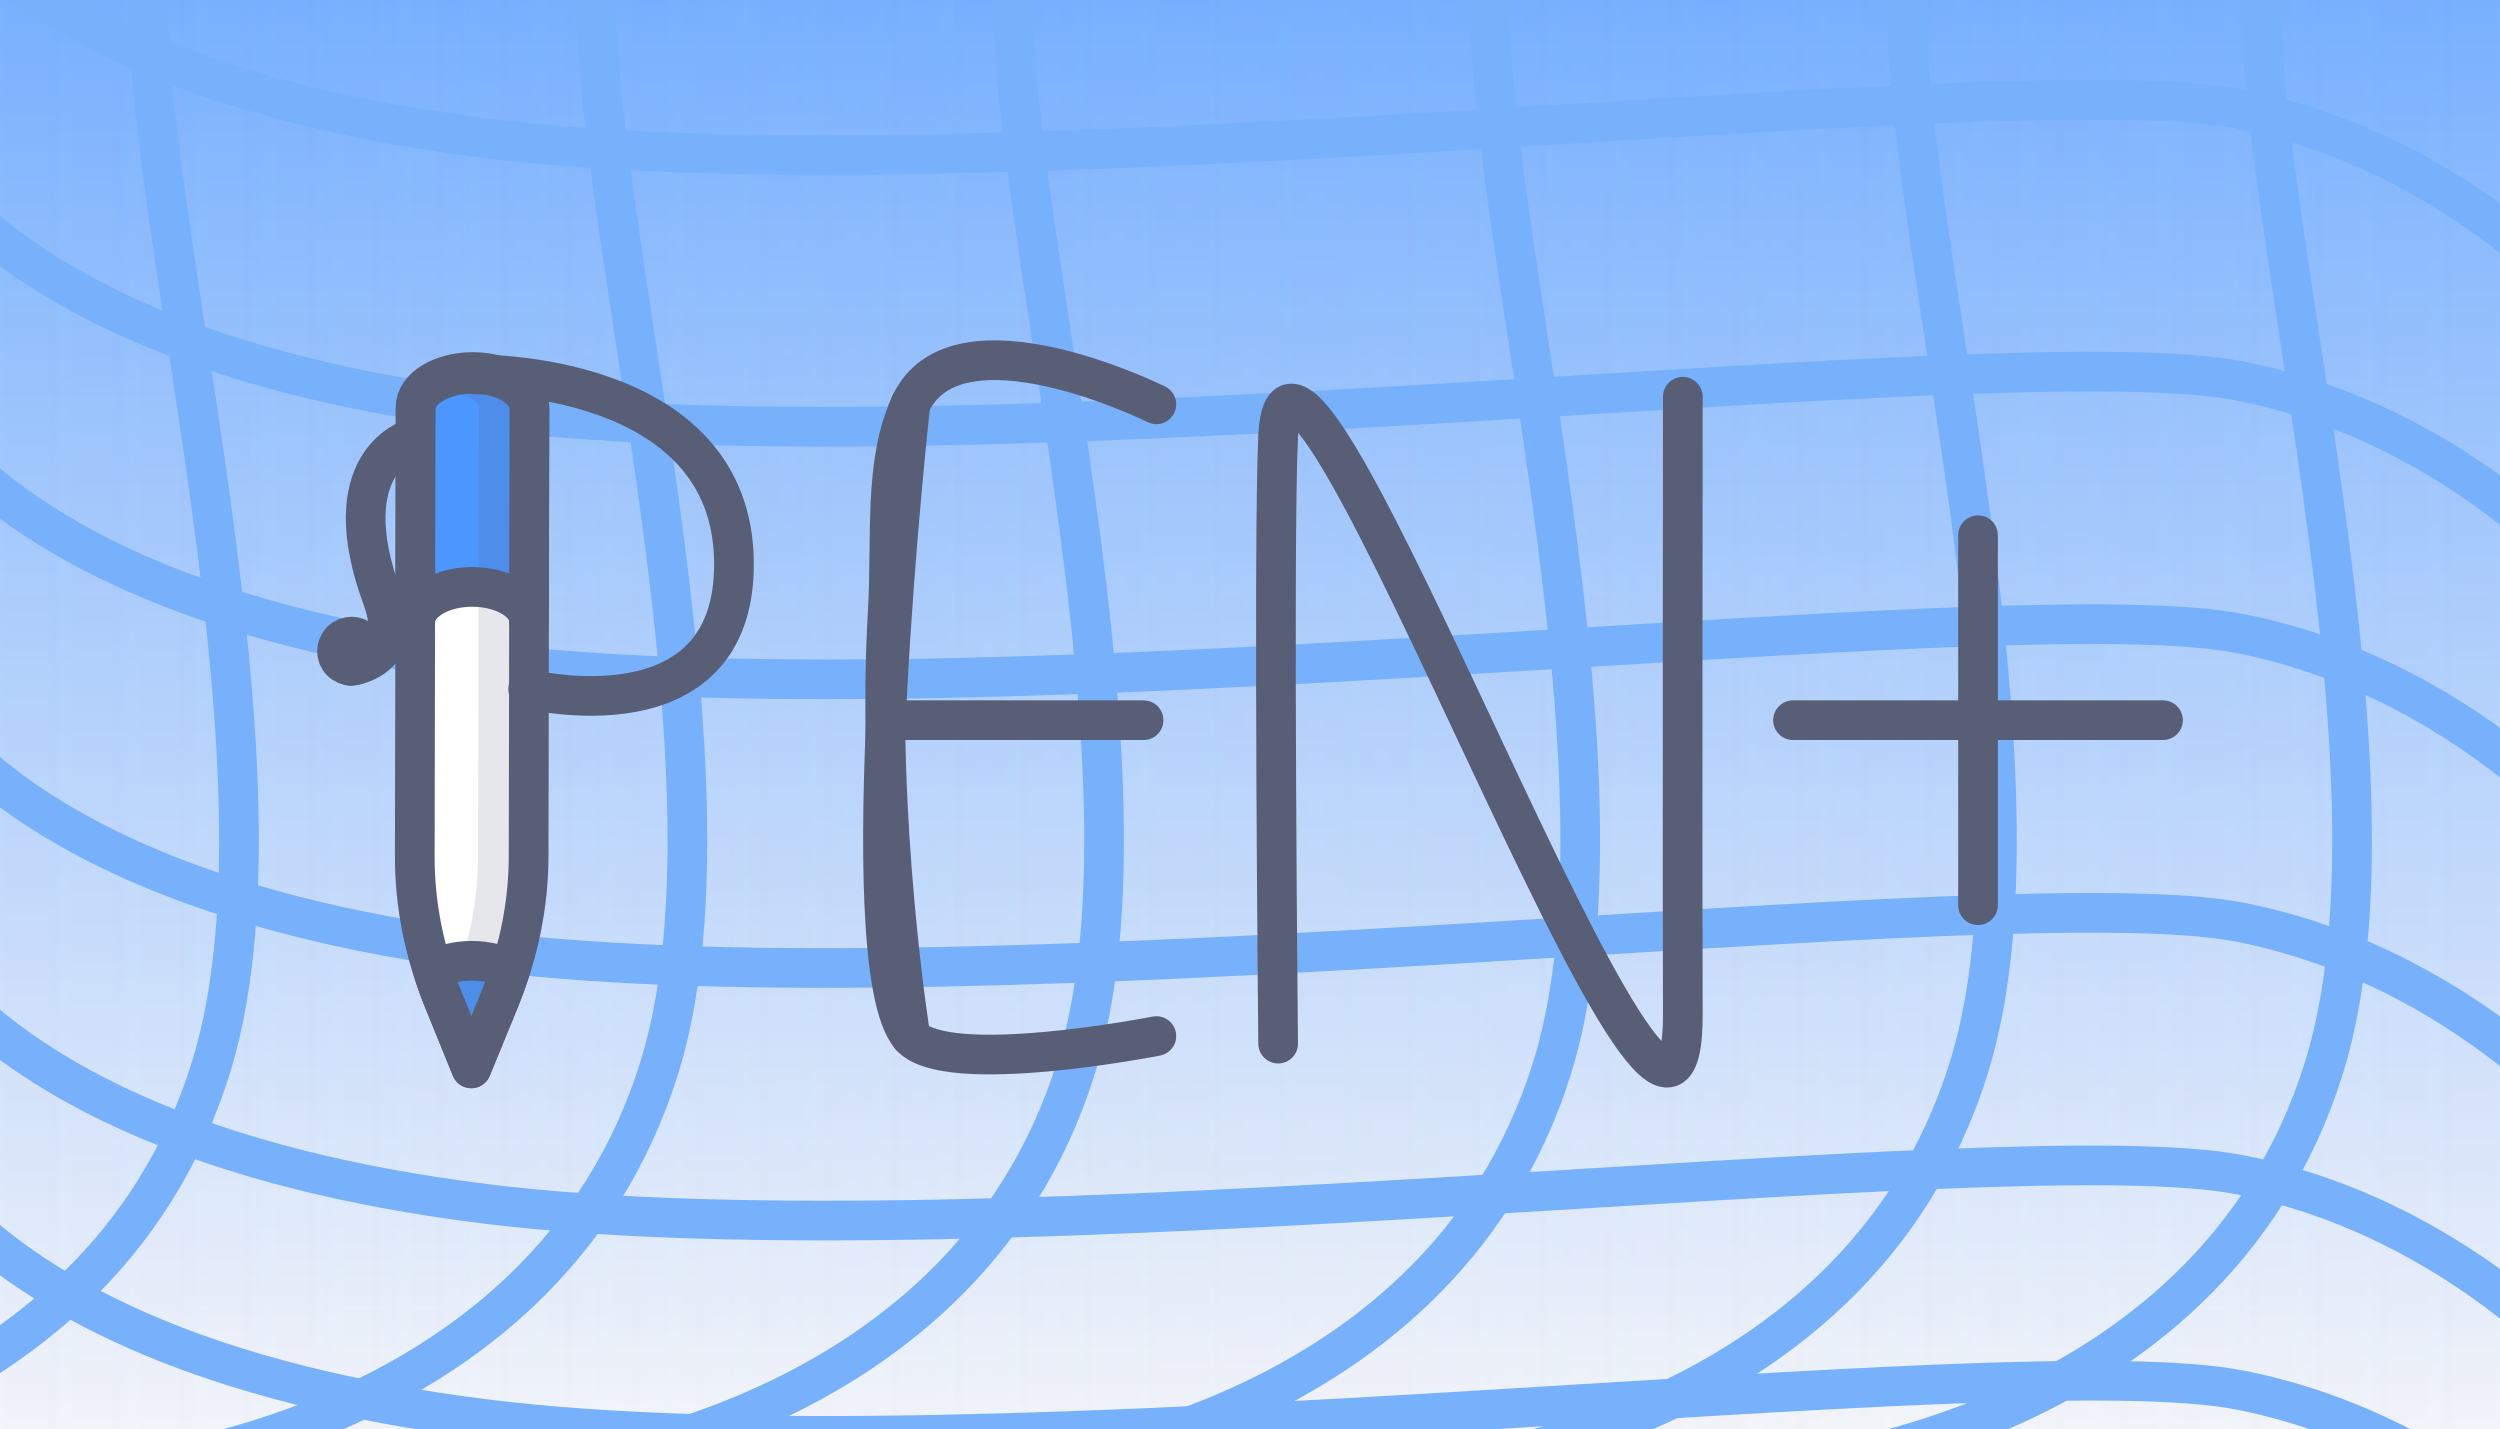
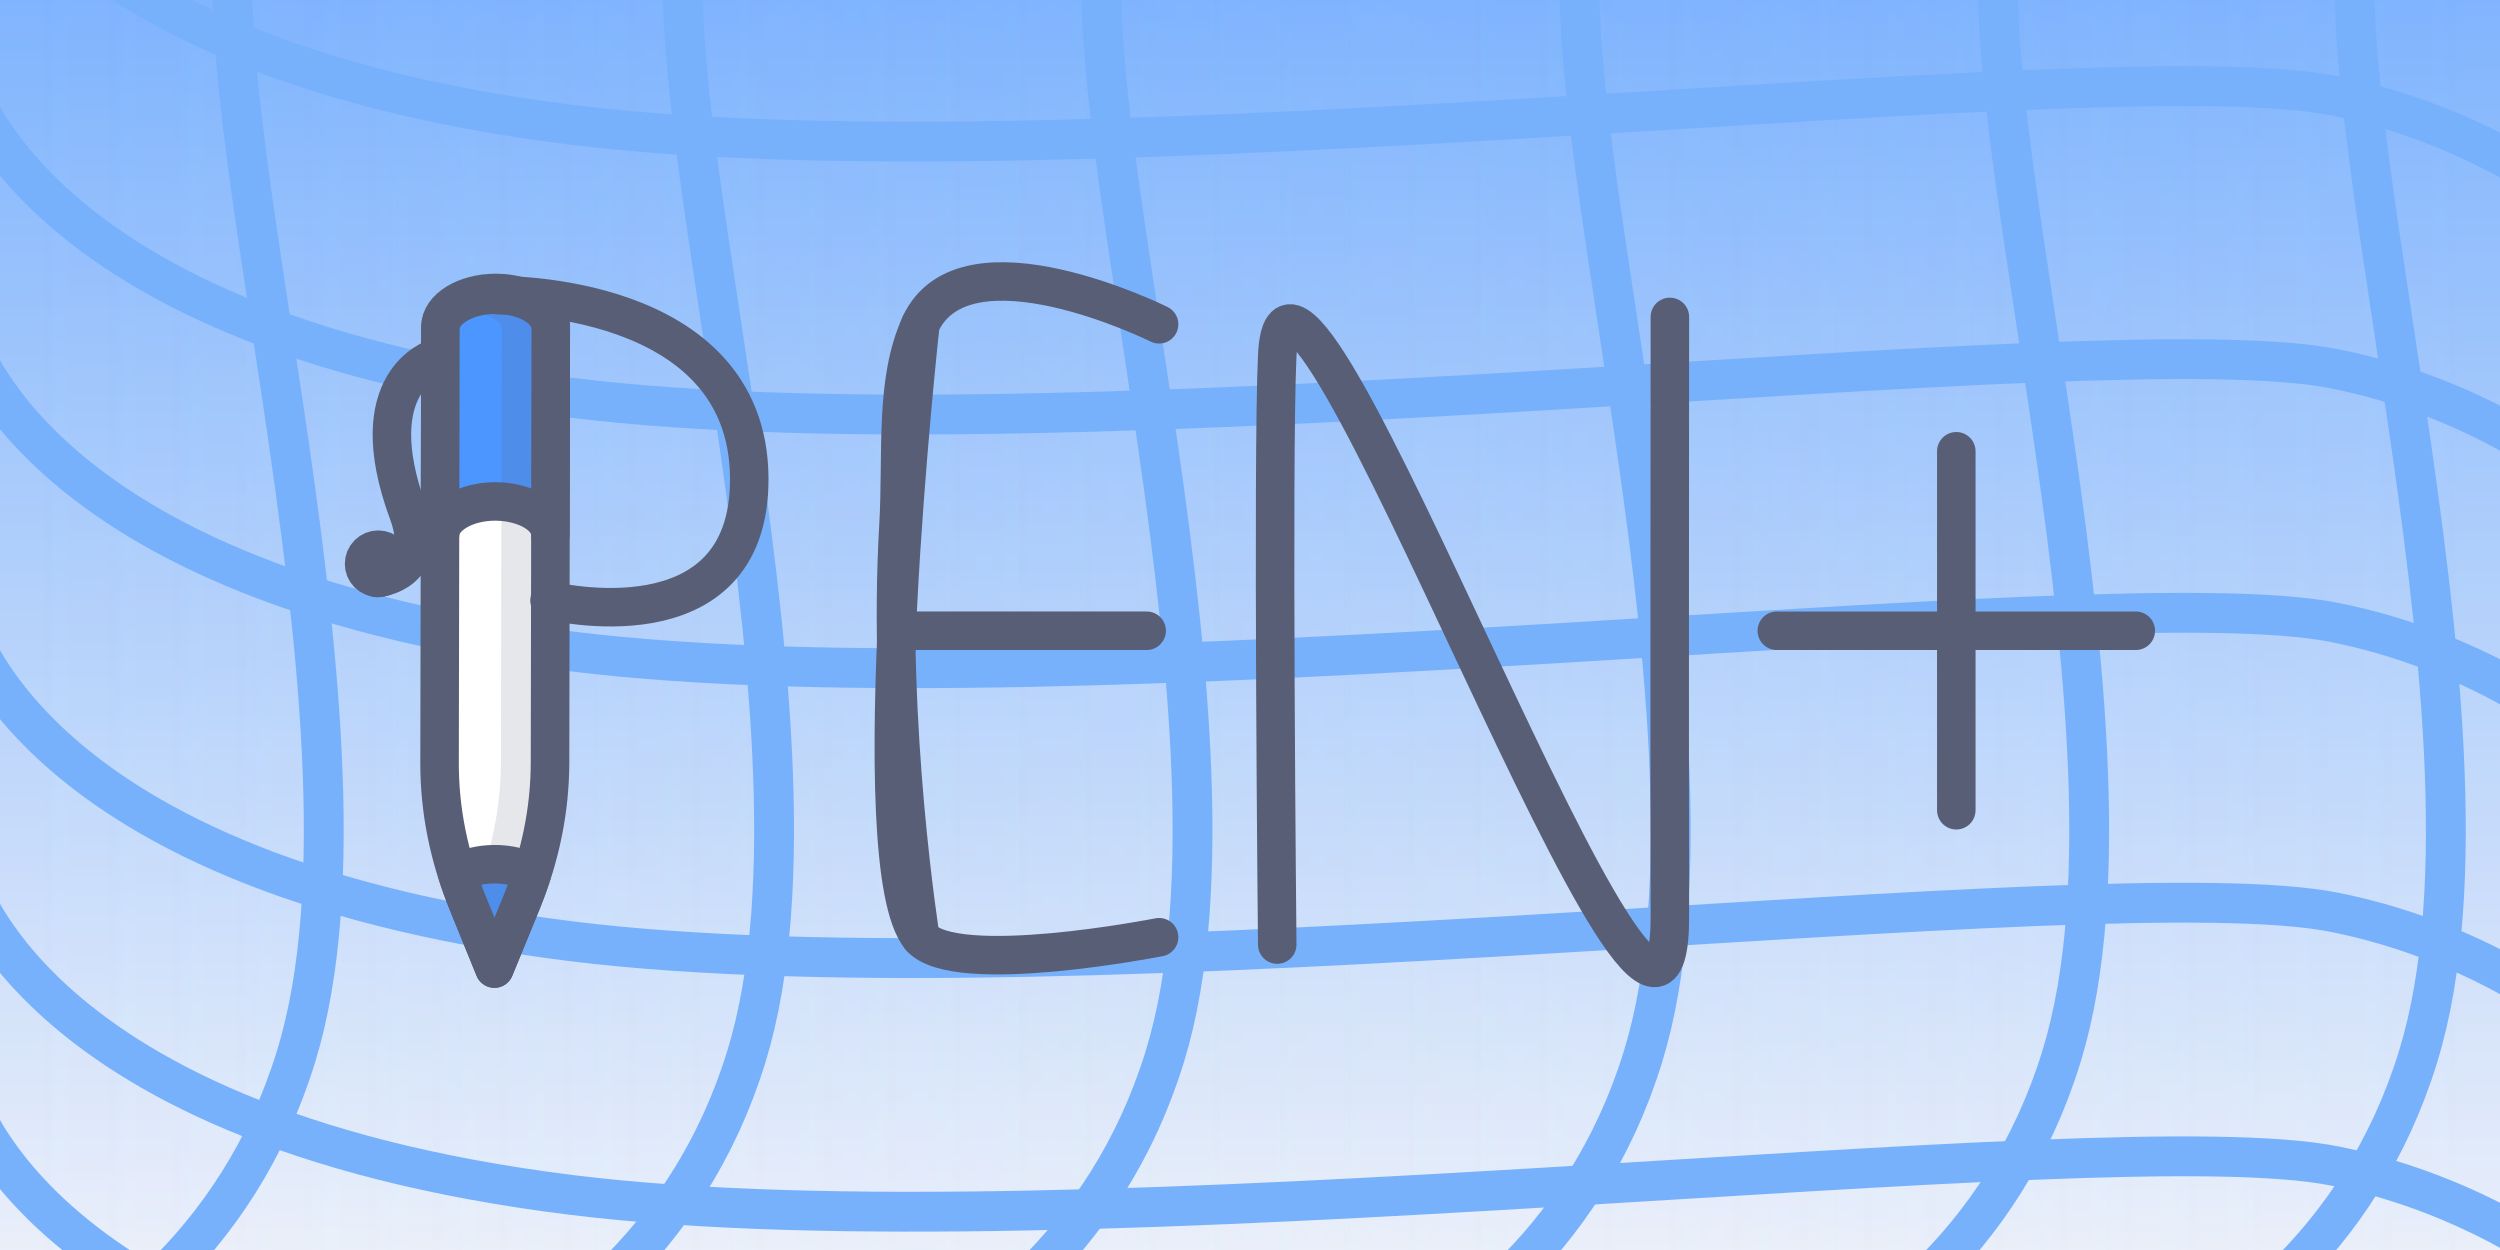
- <svg xmlns="http://www.w3.org/2000/svg" version="1.1" width="630" height="360" viewBox="0,0,630,360">
+ <svg xmlns="http://www.w3.org/2000/svg" width="600" height="300">
  <defs>
-     <linearGradient x1="315" y1="0" x2="315" y2="360" gradientUnits="userSpaceOnUse" id="color-1">
+     <linearGradient id="a" x1="315" x2="315" y1="0" y2="360" gradientUnits="userSpaceOnUse">
      <stop offset="0" stop-color="#5fa2ff" />
      <stop offset="1" stop-color="#f1f3f9" />
    </linearGradient>
-     <linearGradient x1="675" y1="180" x2="-45" y2="180" gradientUnits="userSpaceOnUse" id="color-2">
+     <linearGradient id="b" x1="675" x2="-45" y1="180" y2="180" gradientUnits="userSpaceOnUse">
      <stop offset="0" stop-color="#f2f4fa" stop-opacity="0" />
-       <stop offset="1" stop-color="#f2f4fa" stop-opacity="0.173" />
+       <stop offset="1" stop-color="#f2f4fa" stop-opacity=".173" />
    </linearGradient>
-     <linearGradient x1="-45" y1="180" x2="675" y2="180" gradientUnits="userSpaceOnUse" id="color-3">
+     <linearGradient id="c" x1="-45" x2="675" y1="180" y2="180" gradientUnits="userSpaceOnUse">
      <stop offset="0" stop-color="#f2f4fa" stop-opacity="0" />
-       <stop offset="1" stop-color="#f2f4fa" stop-opacity="0.173" />
+       <stop offset="1" stop-color="#f2f4fa" stop-opacity=".173" />
    </linearGradient>
  </defs>
-   <g transform="translate(0,0)">
-     <g data-paper-data="{&quot;isPaintingLayer&quot;:true}" stroke-miterlimit="10" stroke-dasharray="" stroke-dashoffset="0" style="mix-blend-mode: normal">
-       <g fill-rule="nonzero" stroke="none" stroke-width="0.723" stroke-linecap="butt" stroke-linejoin="miter">
-         <path d="M-45,360v-360h720v360z" fill="url(#color-1)" />
-         <path d="M-45,360v-360h720v360z" data-paper-data="{&quot;index&quot;:null}" fill="url(#color-2)" />
-         <path d="M-45,360v-360h720v360z" fill="url(#color-3)" />
-       </g>
-       <g fill="none" fill-rule="nonzero" stroke="#77b1fc" stroke-width="10" stroke-linecap="round" stroke-linejoin="miter">
-         <path d="M25.5,371c0,0 111.591,-7.504 140.768,-102.351c26.113,-84.888 -31.101,-255.691 -11.984,-294.343c20.131,-40.704 99.216,-64.306 99.216,-64.306" />
-         <path d="M130.5,371c0,0 111.591,-7.504 140.768,-102.351c26.113,-84.888 -31.101,-255.691 -11.984,-294.343c20.131,-40.704 99.216,-64.306 99.216,-64.306" />
-         <path d="M250.5,371c0,0 111.591,-7.504 140.768,-102.351c26.113,-84.888 -31.101,-255.691 -11.984,-294.343c20.131,-40.704 99.216,-64.306 99.216,-64.306" />
-         <path d="M355.5,371c0,0 111.591,-7.504 140.768,-102.351c26.113,-84.888 -31.101,-255.691 -11.984,-294.343c20.131,-40.704 99.216,-64.306 99.216,-64.306" />
-         <path d="M445,371c0,0 111.591,-7.504 140.768,-102.351c26.113,-84.888 -31.101,-255.691 -11.984,-294.343c20.131,-40.704 99.216,-64.306 99.216,-64.306" />
-         <path d="M-87.5,371c0,0 111.591,-7.504 140.768,-102.351c26.113,-84.888 -31.101,-255.691 -11.984,-294.343c20.131,-40.704 99.216,-64.306 99.216,-64.306" />
-       </g>
-       <g fill="none" fill-rule="nonzero" stroke="#77b1fc" stroke-width="10" stroke-linecap="round" stroke-linejoin="miter">
-         <path d="M-31.463,17.998c0,0 11.28,67.644 153.843,85.331c127.594,15.829 384.327,-18.853 442.425,-7.265c61.182,12.203 96.658,60.143 96.658,60.143" />
-         <path d="M-31.463,81.647c0,0 11.28,67.644 153.843,85.331c127.594,15.829 384.327,-18.853 442.425,-7.265c61.182,12.203 96.658,60.143 96.658,60.143" />
-         <path d="M-31.463,154.389c0,0 11.28,67.644 153.843,85.331c127.594,15.829 384.327,-18.853 442.425,-7.265c61.182,12.203 96.658,60.143 96.658,60.143" />
-         <path d="M-31.463,218.038c0,0 11.28,67.644 153.843,85.331c127.594,15.829 384.327,-18.853 442.425,-7.265c61.182,12.203 96.658,60.143 96.658,60.143" />
-         <path d="M-31.463,272.291c0,0 11.28,67.644 153.843,85.331c127.594,15.829 384.327,-18.853 442.425,-7.265c61.182,12.203 96.658,60.143 96.658,60.143" />
-         <path d="M-31.463,-50.5c0,0 11.28,67.644 153.843,85.331c127.594,15.829 384.327,-18.853 442.425,-7.265c61.182,12.203 96.658,60.143 96.658,60.143" />
-       </g>
-       <g stroke="#575e75" stroke-width="10" stroke-linecap="round">
-         <path d="M125.875,251.899l-7.095,17.322l-7.05,-17.293c-4.809,-11.807 -7.228,-23.929 -7.205,-36.104l0.21,-113.261c0.011,-4.849 6.435,-8.79 14.36,-8.805c7.914,-0.014 14.332,3.898 14.32,8.747l-0.207,113.263c-0.02,12.177 -2.482,24.314 -7.334,36.13" fill="#ffffff" fill-rule="evenodd" stroke-linejoin="round" />
-         <path d="M88.333,167.79c0,0 13.892,-1.138 8.055,-16.937c-12.634,-34.19 6.981,-40.143 6.981,-40.143" fill="none" fill-rule="evenodd" stroke-linejoin="round" />
-         <path d="M131.305,98.373c1.33,1.33 2.106,2.91 2.103,4.585l-0.101,53.532c-0.023,-1.643 -0.741,-3.097 -2.04,-4.395c-2.511,-2.511 -7.095,-4.183 -12.278,-4.2c-7.814,0.011 -14.211,3.869 -14.34,8.652l0.098,-53.535c0.011,-4.838 6.435,-8.79 14.349,-8.833c5.177,0.017 9.704,1.683 12.212,4.191M128.558,244.459c-0.778,2.514 -1.686,4.961 -2.683,7.452l-7.104,17.319l-7.035,-17.296c-0.994,-2.476 -1.884,-4.929 -2.654,-7.44c2.508,-1.456 5.955,-2.364 9.738,-2.373c3.786,-0.006 7.222,0.891 9.735,2.341" fill="#4c97ff" fill-rule="evenodd" stroke-linejoin="round" />
-         <path d="M131.308,97.927c1.333,1.333 2.109,2.913 2.103,4.591l-0.178,113.246c-0.057,12.18 -2.528,24.32 -7.36,36.144l-7.107,17.316l-3.855,-9.451l3.209,-7.851c4.826,-11.824 7.297,-23.958 7.354,-36.138l0.181,-113.249c0,-1.678 -0.776,-3.258 -2.106,-4.588c-1.856,-1.856 -4.797,-3.246 -8.336,-3.855c1.212,-0.224 2.519,-0.353 3.881,-0.353c5.179,0.02 9.707,1.686 12.215,4.194" fill="#575e75" fill-rule="evenodd" stroke-linejoin="round" opacity="0.15" />
-         <path d="M91.188,161.499c1.436,1.436 1.439,3.76 0.003,5.197c-1.436,1.436 -3.763,1.436 -5.197,0.003c-1.436,-1.436 -1.425,-3.763 0.009,-5.197c1.436,-1.436 3.757,-1.436 5.194,0z" fill="#575e75" fill-rule="evenodd" stroke-linejoin="round" />
-         <path d="M119.818,94.349c0,0 64.806,-1.147 65.142,47.437c0.31,44.801 -51.872,31.853 -51.872,31.853" fill="none" fill-rule="nonzero" stroke-linejoin="miter" />
-         <path d="M229.411,261.086c0,0 -8.754,-54.959 -5.693,-106.986c1.085,-18.436 -1.138,-37.461 5.693,-52.212c11.585,-25.017 61.993,0 61.993,0" fill="none" fill-rule="nonzero" stroke-linejoin="miter" />
-         <path d="M291.404,261.086c0,0 -53.214,10.49 -61.993,0c-15.528,-18.553 0,-159.197 0,-159.197" data-paper-data="{&quot;index&quot;:null}" fill="none" fill-rule="nonzero" stroke-linejoin="miter" />
-         <path d="M228.251,181.487h59.929" fill="none" fill-rule="nonzero" stroke-linejoin="miter" />
-         <path d="M424.068,99.977c0,0 -0.116,131.029 0,155.49c0.369,77.623 -99.145,-205.095 -101.977,-145.459c-1.268,26.71 0,152.982 0,152.982" fill="none" fill-rule="nonzero" stroke-linejoin="miter" />
-         <path d="M451.841,181.487h93.237" fill="none" fill-rule="nonzero" stroke-linejoin="miter" />
-         <path d="M498.459,228.106v-93.237" fill="none" fill-rule="nonzero" stroke-linejoin="miter" />
-       </g>
-     </g>
+   <g stroke-width=".723" style="mix-blend-mode:normal;stroke-miterlimit:10">
+     <path fill="url(#a)" d="M-45 360V0h720v360z" style="fill:url(#a)" transform="matrix(.95643 0 0 .95643 -1.276 -22.158)" />
+     <path fill="url(#b)" d="M-45 360V0h720v360z" data-paper-data="{&quot;index&quot;:null}" style="fill:url(#b)" transform="matrix(.95643 0 0 .95643 -1.276 -22.158)" />
+     <path fill="url(#c)" d="M-45 360V0h720v360z" style="fill:url(#c)" transform="matrix(.95643 0 0 .95643 -1.276 -22.158)" />
+   </g>
+   <g fill="none" stroke="#77b1fc" stroke-linecap="round" stroke-width="10" style="mix-blend-mode:normal;stroke-miterlimit:10">
+     <path stroke-width="9.564" d="M44.493 351.468s106.73-7.177 134.635-97.89c24.976-81.19-29.745-244.553-11.462-281.52 19.254-38.931 94.894-61.505 94.894-61.505" />
+     <path stroke-width="9.564" d="M144.919 351.468s106.729-7.177 134.635-97.89c24.975-81.19-29.745-244.553-11.462-281.52 19.254-38.931 94.893-61.505 94.893-61.505M259.691 351.468s106.729-7.177 134.635-97.89c24.975-81.19-29.745-244.553-11.462-281.52 19.254-38.931 94.893-61.505 94.893-61.505" />
+     <path stroke-width="9.564" d="M360.116 351.468s106.73-7.177 134.635-97.89c24.976-81.19-29.745-244.553-11.462-281.52 19.254-38.931 94.894-61.505 94.894-61.505" />
+     <path stroke-width="9.564" d="M445.717 351.468s106.73-7.177 134.635-97.89c24.975-81.19-29.745-244.553-11.462-281.52 19.254-38.931 94.893-61.505 94.893-61.505M-63.584 351.468s106.73-7.177 134.635-97.89C96.027 172.387 41.306 9.024 59.59-27.943c19.254-38.931 94.894-61.505 94.894-61.505" />
+   </g>
+   <g fill="none" stroke="#77b1fc" stroke-linecap="round" stroke-width="10" style="mix-blend-mode:normal;stroke-miterlimit:10">
+     <path stroke-width="9.564" d="M-9.988 13.846S.8 78.544 137.152 95.459c122.035 15.14 367.583-18.03 423.15-6.948 58.517 11.672 92.447 57.522 92.447 57.522" />
+     <path stroke-width="9.564" d="M-9.988 74.722S.8 139.42 137.152 156.335c122.035 15.14 367.583-18.032 423.15-6.948 58.517 11.672 92.447 57.522 92.447 57.522M-9.988 144.294S.8 208.991 137.152 225.907c122.035 15.14 367.583-18.03 423.15-6.948 58.517 11.672 92.447 57.523 92.447 57.523" />
+     <path stroke-width="9.564" d="M-9.988 205.17S.8 269.867 137.152 286.783c122.035 15.14 367.583-18.03 423.15-6.948 58.517 11.672 92.447 57.523 92.447 57.523" />
+     <path stroke-width="9.564" d="M-9.988 257.059S.8 321.757 137.152 338.673c122.035 15.14 367.583-18.031 423.15-6.948 58.517 11.671 92.447 57.522 92.447 57.522M-9.988-51.668S.8 13.029 137.152 29.944c122.035 15.14 367.583-18.03 423.15-6.947C618.82 34.669 652.75 80.52 652.75 80.52" />
+   </g>
+   <g stroke="#575e75" stroke-linecap="round" stroke-width="10" style="mix-blend-mode:normal;stroke-miterlimit:10">
+     <path fill="#fff" fill-rule="evenodd" stroke-linejoin="round" stroke-width="9.241" d="m125.223 216.447-6.556 16.005-6.515-15.98c-4.443-10.91-6.678-22.112-6.657-33.362l.194-104.659c.01-4.481 5.946-8.122 13.27-8.136 7.313-.013 13.243 3.602 13.232 8.083l-.19 104.662c-.02 11.253-2.294 22.468-6.778 33.387" />
+     <path fill="none" stroke-linejoin="round" stroke-width="9.241" d="M90.532 138.724s12.837-1.05 7.442-15.65c-11.673-31.594 6.451-37.094 6.451-37.094" />
+     <path fill="#4c97ff" fill-rule="evenodd" stroke-linejoin="round" stroke-width="9.241" d="M130.24 74.579c1.23 1.229 1.946 2.689 1.944 4.236l-.093 49.466c-.022-1.518-.685-2.86-1.885-4.061-2.32-2.32-6.557-3.864-11.345-3.881-7.22.011-13.132 3.576-13.251 7.996l.09-49.47c.01-4.47 5.946-8.122 13.259-8.163 4.783.017 8.967 1.556 11.284 3.874m-2.54 134.995c-.72 2.323-1.559 4.584-2.48 6.886l-6.564 16.004-6.501-15.983a86.381 86.381 0 0 1-2.453-6.875c2.318-1.346 5.503-2.185 8.999-2.193 3.498-.005 6.673.823 8.996 2.163" />
+     <path fill="#575e75" fill-rule="evenodd" stroke-linejoin="round" stroke-width="9.241" d="M130.243 74.167c1.232 1.231 1.948 2.691 1.943 4.24l-.165 104.648c-.052 11.255-2.336 22.473-6.8 33.399l-6.567 16.001-3.563-8.732 2.966-7.256c4.459-10.926 6.742-22.139 6.795-33.394l.167-104.648c0-1.551-.716-3.011-1.945-4.24-1.715-1.714-4.434-3-7.704-3.562a19.793 19.793 0 0 1 3.586-.326c4.787.018 8.97 1.558 11.287 3.875" opacity=".15" />
+     <path fill="#575e75" fill-rule="evenodd" stroke-linejoin="round" stroke-width="9.241" d="M93.17 132.912a3.396 3.396 0 0 1-4.8 4.805 3.396 3.396 0 0 1 .009-4.803 3.39 3.39 0 0 1 4.8 0z" />
+     <path fill="none" stroke-width="9.241" d="M119.626 70.86s59.885-1.06 60.195 43.834c.286 41.399-47.933 29.434-47.933 29.434m89.008 80.807s-8.089-50.786-5.26-98.861c1.002-17.035-1.052-34.616 5.26-48.246 10.706-23.118 57.286 0 57.286 0" />
+     <path fill="none" stroke-width="9.241" d="M278.182 224.935s-49.173 9.693-57.286 0c-14.348-17.144 0-147.107 0-147.107" data-paper-data="{&quot;index&quot;:null}" />
+     <path fill="none" stroke-width="9.241" d="M219.824 151.38h55.38M400.77 76.06s-.107 121.08 0 143.683c.34 71.728-91.616-189.52-94.233-134.412-1.172 24.682 0 141.364 0 141.364m119.896-75.314h86.157m-43.078 43.079v-86.157" />
  </g>
</svg>
